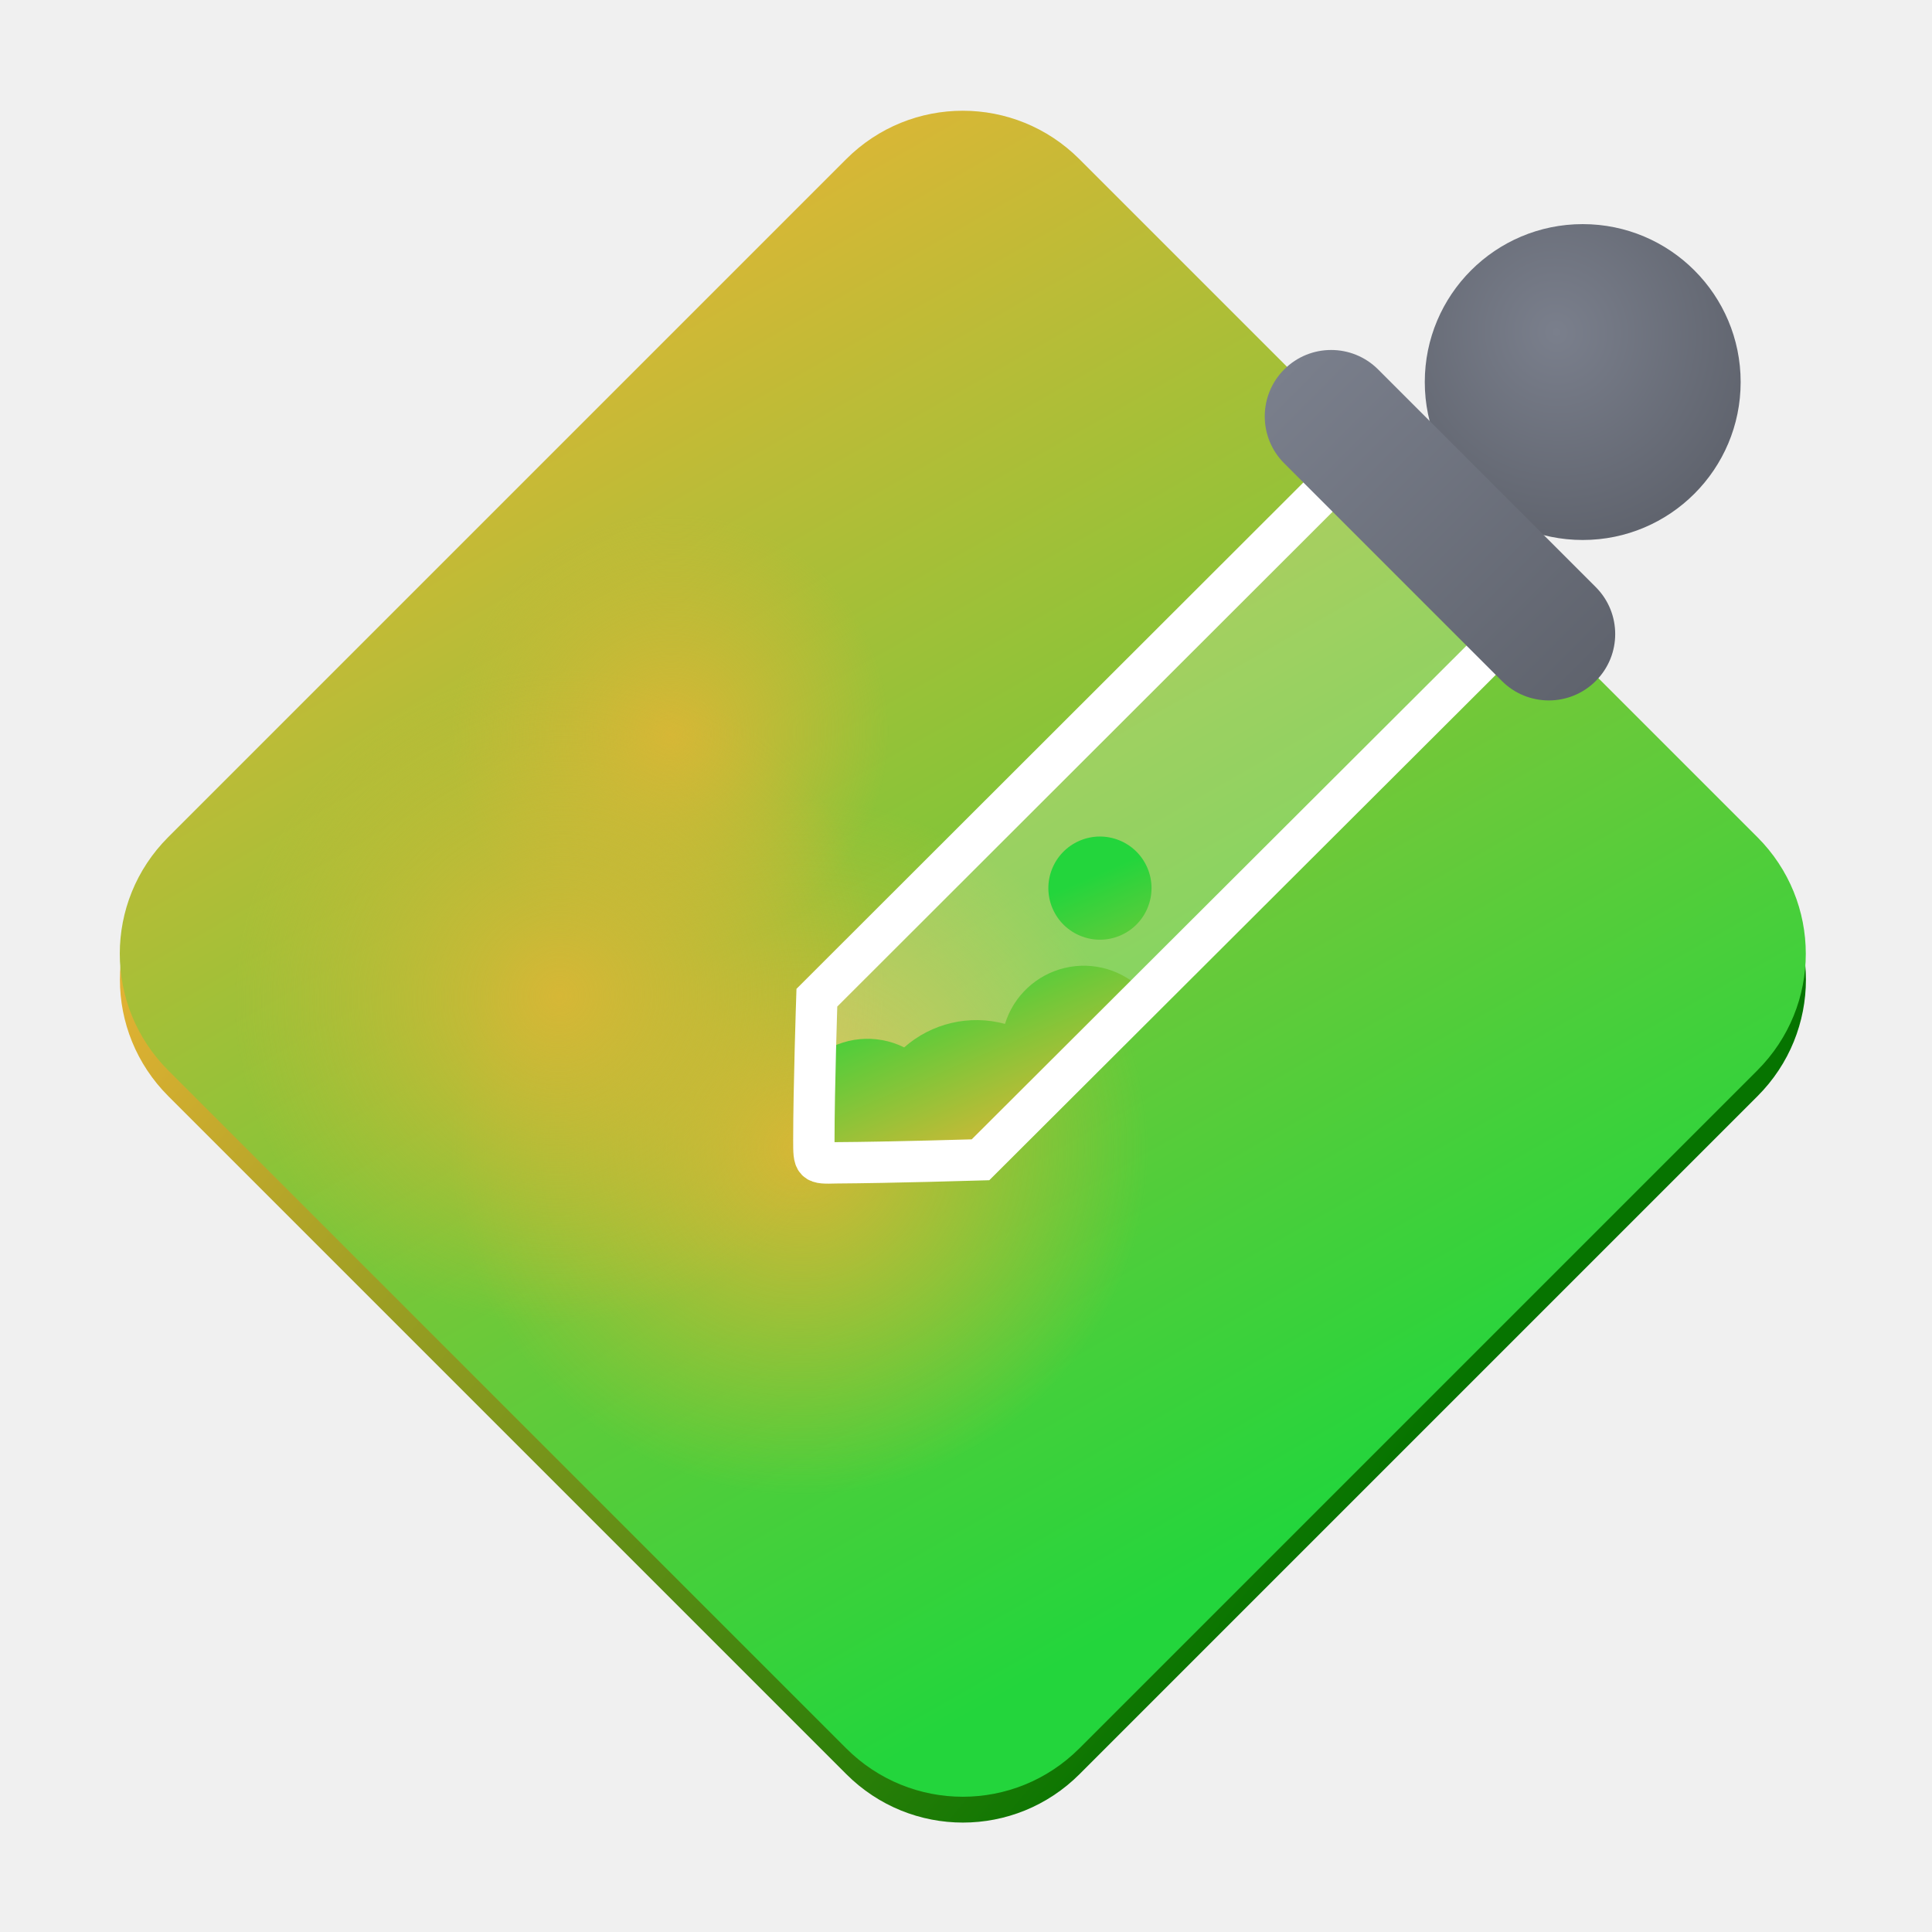
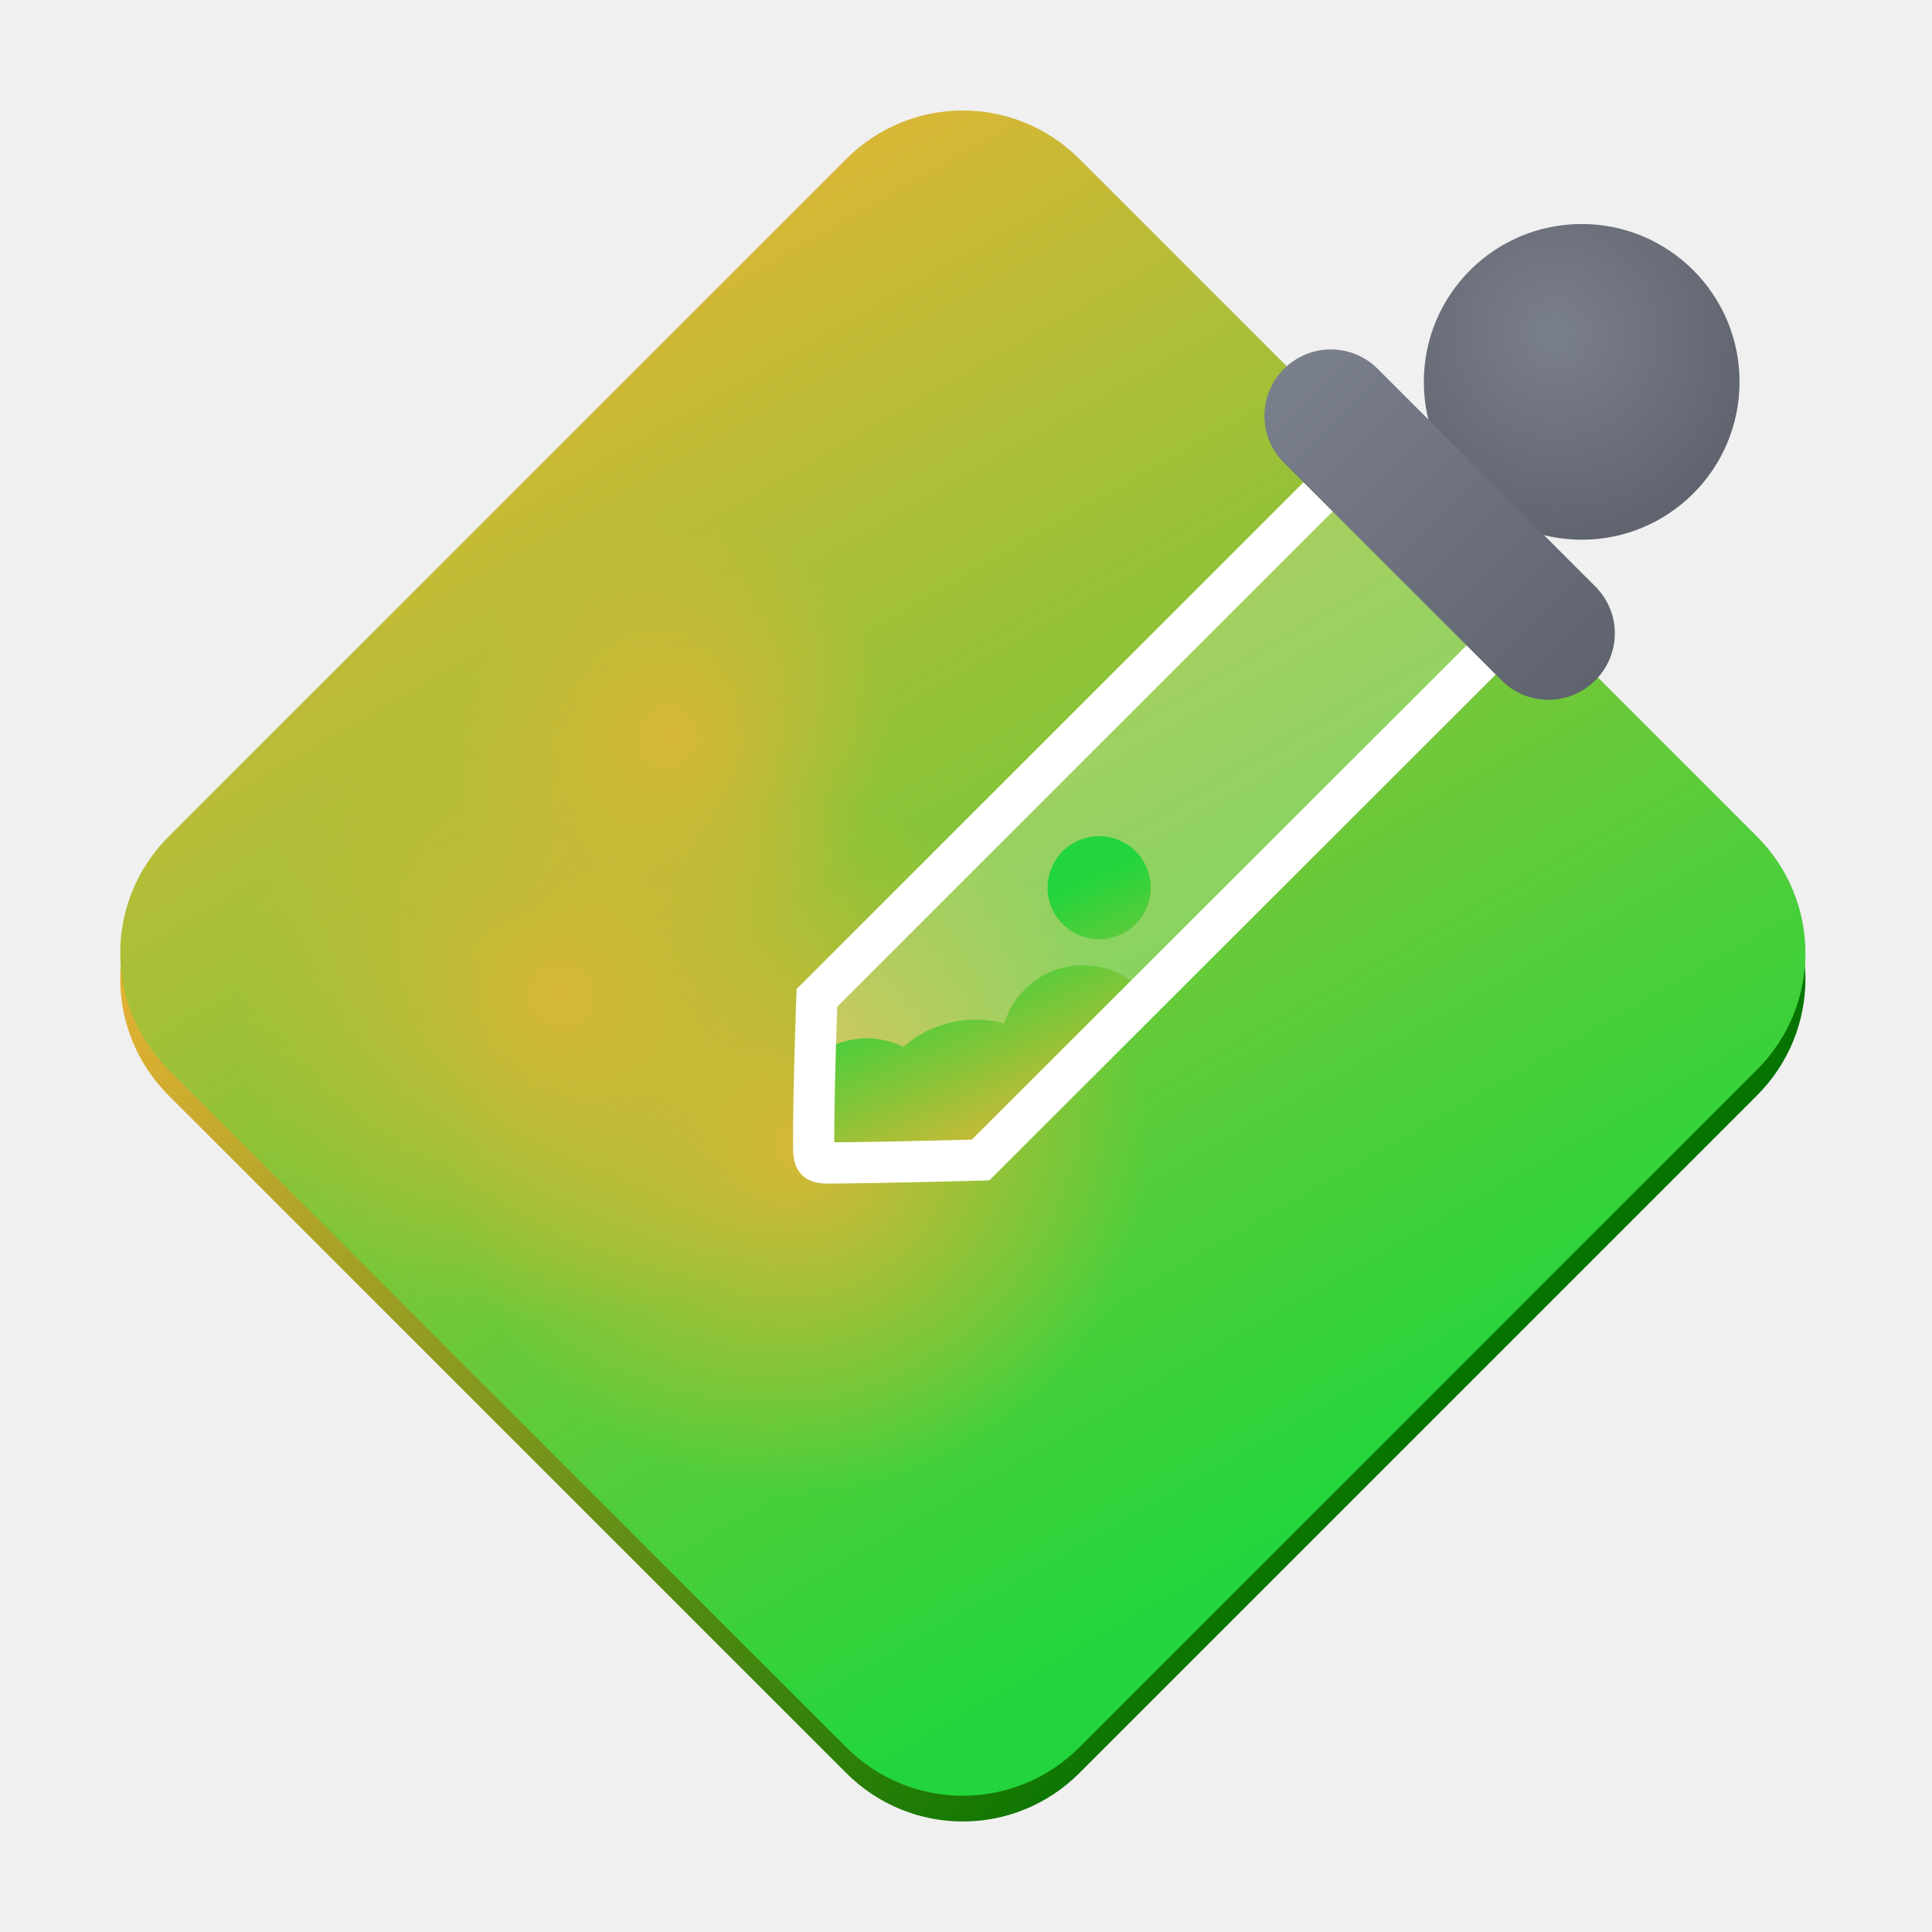
- <svg xmlns="http://www.w3.org/2000/svg" xmlns:xlink="http://www.w3.org/1999/xlink" width="64" height="64" fill="none">
-   <defs>
-     <linearGradient id="d">
-       <stop offset=".31" stop-color="#23d53c" />
-       <stop offset="1" stop-color="#e9b435" />
+ <svg xmlns="http://www.w3.org/2000/svg" xmlns:xlink="http://www.w3.org/1999/xlink" width="64" height="64" fill="none" version="1.1" id="svg26">
+   <defs id="defs26">
+     <linearGradient id="linearGradient44">
+       <stop style="stop-color:#23d53c;stop-opacity:1;" offset="0.315" id="stop45" />
+       <stop style="stop-color:#e9b435;stop-opacity:1;" offset="1" id="stop46" />
    </linearGradient>
-     <linearGradient id="l">
-       <stop offset="0" stop-color="#7a7f8c" />
-       <stop offset="1" stop-color="#5f636d" />
+     <linearGradient id="linearGradient43">
+       <stop style="stop-color:#7a7f8c;stop-opacity:1;" offset="0" id="stop43" />
+       <stop style="stop-color:#5f636d;stop-opacity:1;" offset="1" id="stop44" />
    </linearGradient>
-     <linearGradient id="c">
-       <stop offset="0" stop-color="#7a7f8c" />
-       <stop offset="1" stop-color="#5f636d" />
+     <linearGradient id="linearGradient41">
+       <stop style="stop-color:#7a7f8c;stop-opacity:1;" offset="0" id="stop41" />
+       <stop style="stop-color:#5f636d;stop-opacity:1;" offset="1" id="stop42" />
    </linearGradient>
-     <linearGradient id="b">
-       <stop offset="0" stop-color="#e9b435" />
-       <stop offset="1" stop-color="#067400" />
+     <linearGradient id="linearGradient39">
+       <stop style="stop-color:#e9b435;stop-opacity:1;" offset="0" id="stop39" />
+       <stop style="stop-color:#067400;stop-opacity:1;" offset="1" id="stop40" />
    </linearGradient>
-     <linearGradient id="a">
-       <stop offset="0" stop-color="#e9b435" />
-       <stop offset="1" stop-color="#23d53c" />
+     <linearGradient id="linearGradient36">
+       <stop style="stop-color:#e9b435;stop-opacity:1;" offset="0" id="stop37" />
+       <stop style="stop-color:#23d53c;stop-opacity:1;" offset="1" id="stop38" />
    </linearGradient>
-     <linearGradient id="h">
-       <stop offset="0" stop-color="#d6b736" />
-       <stop offset="1" stop-color="#d6b736" stop-opacity="0" />
+     <linearGradient id="linearGradient34">
+       <stop style="stop-color:#d6b736;stop-opacity:1;" offset="0" id="stop35" />
+       <stop style="stop-color:#d6b736;stop-opacity:0;" offset="1" id="stop36" />
    </linearGradient>
-     <linearGradient id="f">
-       <stop offset="0" stop-color="#d6b736" />
-       <stop offset="1" stop-color="#d6b736" stop-opacity="0" />
+     <linearGradient id="linearGradient32">
+       <stop style="stop-color:#d6b736;stop-opacity:1;" offset="0" id="stop33" />
+       <stop style="stop-color:#d6b736;stop-opacity:0;" offset="1" id="stop34" />
    </linearGradient>
-     <linearGradient id="e">
-       <stop offset="0" stop-color="#d6b736" />
-       <stop offset="1" stop-color="#d6b736" stop-opacity="0" />
+     <linearGradient id="linearGradient31">
+       <stop style="stop-color:#d6b736;stop-opacity:1;" offset="0" id="stop31" />
+       <stop style="stop-color:#d6b736;stop-opacity:0;" offset="1" id="stop32" />
    </linearGradient>
-     <linearGradient xlink:href="#a" id="o" x1="5.38" x2="78.13" y1="34.41" y2="54.2" gradientUnits="userSpaceOnUse" />
-     <linearGradient xlink:href="#b" id="m" x1="13.96" x2="78.13" y1="53.3" y2="47.5" gradientUnits="userSpaceOnUse" />
-     <linearGradient xlink:href="#c" id="w" x1="59.33" x2="80.7" y1="25.46" y2="25.46" gradientUnits="userSpaceOnUse" />
-     <linearGradient xlink:href="#d" id="t" x1="41.41" x2="48.09" y1="41.8" y2="57.38" gradientUnits="userSpaceOnUse" />
-     <radialGradient xlink:href="#e" id="p" cx="38.93" cy="55.65" r="16.97" fx="38.93" fy="55.65" gradientTransform="matrix(1 0 0 .994 0 .33)" gradientUnits="userSpaceOnUse" />
-     <radialGradient xlink:href="#f" id="s" cx="27.31" cy="48.29" r="15.69" fx="27.31" fy="48.29" gradientTransform="matrix(1 0 0 1.02 0 -.95)" gradientUnits="userSpaceOnUse" />
-     <radialGradient xlink:href="#h" id="q" cx="32.65" cy="35.66" r="10.56" fx="32.65" fy="35.66" gradientTransform="matrix(1 0 0 1.02 0 -.74)" gradientUnits="userSpaceOnUse" />
-     <radialGradient xlink:href="#l" id="v" cx="75.64" cy="16.15" r="7.66" fx="75.64" fy="16.15" gradientTransform="rotate(73.6 93.63 -.47)scale(1.381 1.33)" gradientUnits="userSpaceOnUse" />
+     <radialGradient xlink:href="#linearGradient31" id="radialGradient32" cx="38.93" cy="55.65" fx="38.93" fy="55.65" r="16.97" gradientTransform="matrix(1,0,0,0.9941073,0,0.3279267)" gradientUnits="userSpaceOnUse" />
+     <radialGradient xlink:href="#linearGradient32" id="radialGradient34" cx="27.31" cy="48.29" fx="27.31" fy="48.29" r="15.69" gradientTransform="matrix(1,0,0,1.019758,0,-0.9541059)" gradientUnits="userSpaceOnUse" />
+     <radialGradient xlink:href="#linearGradient34" id="radialGradient36" cx="32.65" cy="35.66" fx="32.65" fy="35.66" r="10.56" gradientTransform="matrix(1,0,0,1.020833,0,-0.7429143)" gradientUnits="userSpaceOnUse" />
+     <linearGradient xlink:href="#linearGradient36" id="linearGradient38" x1="5.376" y1="34.407" x2="78.13" y2="54.199" gradientUnits="userSpaceOnUse" />
+     <linearGradient xlink:href="#linearGradient39" id="linearGradient40" x1="13.961" y1="53.302" x2="78.13" y2="47.5" gradientUnits="userSpaceOnUse" />
+     <linearGradient xlink:href="#linearGradient41" id="linearGradient42" x1="59.33" y1="25.46" x2="80.7" y2="25.46" gradientUnits="userSpaceOnUse" />
+     <radialGradient xlink:href="#linearGradient43" id="radialGradient44" cx="75.638" cy="16.145" fx="75.638" fy="16.145" r="7.66" gradientUnits="userSpaceOnUse" gradientTransform="matrix(0.3901189,1.325239,-1.276104,0.3756545,66.73356,-90.15843)" />
+     <linearGradient xlink:href="#linearGradient44" id="linearGradient46" x1="41.407" y1="41.798" x2="48.09" y2="57.377" gradientUnits="userSpaceOnUse" />
  </defs>
-   <path fill="url(#m)" d="M23.63 16.25h46.5c4.43 0 8 3.57 8 8v46.5c0 4.43-3.57 8-8 8h-46.5c-4.43 0-8-3.57-8-8v-46.5c0-4.43 3.57-8 8-8" class="fills" transform="rotate(45 31.95 32.3)scale(.683)" />
-   <path fill="url(#o)" d="M23.63 15h46.5c4.43 0 8 3.57 8 8v46.5c0 4.43-3.57 8-8 8h-46.5c-4.43 0-8-3.57-8-8V23c0-4.43 3.57-8 8-8" class="fills" transform="rotate(45 31.95 31.44)scale(.683)" />
-   <path fill="url(#p)" d="M55.9 55.65a16.97 16.87 0 0 1-16.97 16.87 16.97 16.87 0 0 1-16.97-16.87 16.97 16.87 0 0 1 16.97-16.87A16.97 16.87 0 0 1 55.9 55.65" class="fills" transform="rotate(31.7 26.52 37.8)scale(.683)" />
-   <path fill="url(#q)" d="M43.21 35.66a10.56 10.78 0 0 1-10.56 10.78 10.56 10.78 0 0 1-10.56-10.78 10.56 10.78 0 0 1 10.56-10.78 10.56 10.78 0 0 1 10.56 10.78" class="fills" transform="rotate(31.7 22.23 24.15)scale(.683)" />
-   <path fill="url(#s)" d="M43 48.29a15.69 16 0 0 1-15.69 16 15.69 16 0 0 1-15.69-16 15.69 16 0 0 1 15.69-16 15.69 16 0 0 1 15.69 16" class="fills" transform="rotate(31.7 18.59 32.78)scale(.683)" />
-   <path fill="#fff" fill-opacity=".2" d="M44.18 16.21 27.16 32.98l-.13 5.38h5.63l16.98-16.73z" class="fills" />
-   <path fill="url(#t)" d="m39.78 51.22-.1 4.34h8.28l7.63-7.5a4 4 0 0 0-6.7 1.6A5.3 5.3 0 0 0 44 50.8a4 4 0 0 0-4.2.4m12.7-10.42a2.5 2.5 0 1 1 1.99 4.59 2.5 2.5 0 0 1-1.99-4.59" class="fills" filter="url(#n)" transform="translate(-.1)scale(.683)" />
-   <path d="M45.3 14.83 27.06 33.05s-.1 3-.1 4.72c0 .77 0 .77.74.75 1.77-.01 4.78-.1 4.78-.1L50.8 20.14" class="fills" />
-   <path stroke="#fff" stroke-linecap="round" stroke-width="1.37" d="M45.3 14.83 27.06 33.05s-.1 3-.1 4.72c0 .77 0 .77.74.75 1.77-.01 4.78-.1 4.78-.1L50.8 20.14" class="stroke-shape" />
-   <path fill="url(#v)" d="M84.57 18.53a7.66 7.66 0 0 1-7.66 7.66 7.66 7.66 0 0 1-7.66-7.66 7.66 7.66 0 0 1 7.66-7.66 7.66 7.66 0 0 1 7.66 7.66" class="fills" filter="url(#r)" transform="translate(-.1)scale(.683)" />
-   <path fill="url(#w)" d="M62.55 22.24h14.93a3.21 3.21 0 1 1 0 6.44H62.55a3.21 3.21 0 1 1 0-6.44" class="fills" filter="url(#u)" transform="rotate(45 47.75 17.25)scale(.683)" />
+   <path id="rect2" style="fill:url(#linearGradient40)" class="fills" transform="matrix(0.4827182,0.4827182,-0.4827182,0.4827182,32.19417,-13.13228)" d="m 23.63,16.25 h 46.5 c 4.432,0 8,3.568 8,8 v 46.5 c 0,4.432 -3.568,8 -8,8 h -46.5 c -4.432,0 -8,-3.568 -8,-8 v -46.5 c 0,-4.432 3.568,-8 8,-8 z" />
+   <path id="rect4" style="fill:url(#linearGradient38)" class="fills" transform="matrix(0.4827182,0.4827182,-0.4827182,0.4827182,31.59078,-13.38222)" d="m 23.63,15 h 46.5 c 4.432,0 8,3.568 8,8 v 46.5 c 0,4.432 -3.568,8 -8,8 h -46.5 c -4.432,0 -8,-3.568 -8,-8 V 23 c 0,-4.432 3.568,-8 8,-8 z" />
+   <path id="ellipse6" style="fill:url(#radialGradient32)" class="fills" transform="matrix(0.5808204,0.358722,-0.358722,0.5808204,23.81923,-8.297301)" d="m 55.9,55.65 a 16.97,16.87 0 0 1 -16.97,16.87 16.97,16.87 0 0 1 -16.97,-16.87 A 16.97,16.87 0 0 1 38.93,38.78 16.97,16.87 0 0 1 55.9,55.65 Z" />
+   <path id="ellipse8" style="fill:url(#radialGradient36)" class="fills" transform="matrix(0.5808204,0.358722,-0.358722,0.5808204,16.00878,-8.080434)" d="m 43.21,35.66 a 10.56,10.78 0 0 1 -10.56,10.78 10.56,10.78 0 0 1 -10.56,-10.78 10.56,10.78 0 0 1 10.56,-10.78 10.56,10.78 0 0 1 10.56,10.78 z" />
+   <path id="ellipse10" style="fill:url(#radialGradient34)" class="fills" transform="matrix(0.5808204,0.358722,-0.358722,0.5808204,19.99917,-4.877522)" d="m 43,48.29 a 15.69,16 0 0 1 -15.69,16 15.69,16 0 0 1 -15.69,-16 15.69,16 0 0 1 15.69,-16 15.69,16 0 0 1 15.69,16 z" />
+   <path fill="#ffffff" fill-opacity="0.2" d="M 64.88,23.75 39.94,48.31 39.75,56.19 H 48 l 24.87,-24.5 z" class="fills" id="path11" style="display:inline;fill:#ffffff;fill-opacity:1;opacity:0.2" transform="matrix(0.6826667,0,0,0.6826667,-0.1085248,0)" />
+   <path fill="url(#m)" d="m 39.78,51.22 -0.1,4.34 h 8.28 l 7.63,-7.5 a 4,4 0 0 0 -6.7,1.6 A 5.3,5.3 0 0 0 44,50.8 4,4 0 0 0 39.8,51.2 M 52.5,40.78 a 2.501,2.501 0 1 1 1.99,4.59 2.501,2.501 0 0 1 -1.99,-4.59" class="fills" filter="url(#n)" id="path15" style="fill:url(#linearGradient46)" transform="matrix(0.6826667,0,0,0.6826667,-0.1085248,0)" />
+   <path d="M 66.51,21.72 39.8,48.42 c 0,0 -0.16,4.38 -0.16,6.91 0,1.12 0,1.12 1.1,1.1 2.59,-0.02 7,-0.14 7,-0.14 l 26.83,-26.8" class="fills" id="path16" style="display:inline;fill:none;stroke:none;stroke-width:1;stroke-dasharray:none" transform="matrix(0.6826667,0,0,0.6826667,-0.1085248,0)" />
+   <path stroke="#ffffff" stroke-linecap="round" stroke-width="2" d="M 66.51,21.72 39.8,48.42 c 0,0 -0.16,4.38 -0.16,6.91 0,1.12 0,1.12 1.1,1.1 2.59,-0.02 7,-0.14 7,-0.14 l 26.83,-26.8" class="stroke-shape" id="path17" style="fill:none;fill-opacity:0.2" transform="matrix(0.6826667,0,0,0.6826667,-0.1085248,0)" />
+   <path id="circle20" style="fill:url(#radialGradient44);filter:url(#r)" class="fills" d="m 84.57,18.53 a 7.66,7.66 0 0 1 -7.66,7.66 7.66,7.66 0 0 1 -7.66,-7.66 7.66,7.66 0 0 1 7.66,-7.66 7.66,7.66 0 0 1 7.66,7.66 z" transform="matrix(0.6826667,0,0,0.6826667,-0.1085248,0)" />
+   <path id="rect23" style="fill:url(#linearGradient42);filter:url(#u)" class="fills" transform="matrix(0.4827182,0.4827182,-0.4827182,0.4827182,26.18187,-28.70924)" d="m 62.55,22.24 h 14.93 c 1.784,0 3.22,1.436 3.22,3.22 0,1.784 -1.436,3.22 -3.22,3.22 H 62.55 c -1.784,0 -3.22,-1.436 -3.22,-3.22 0,-1.784 1.436,-3.22 3.22,-3.22 z" />
</svg>
